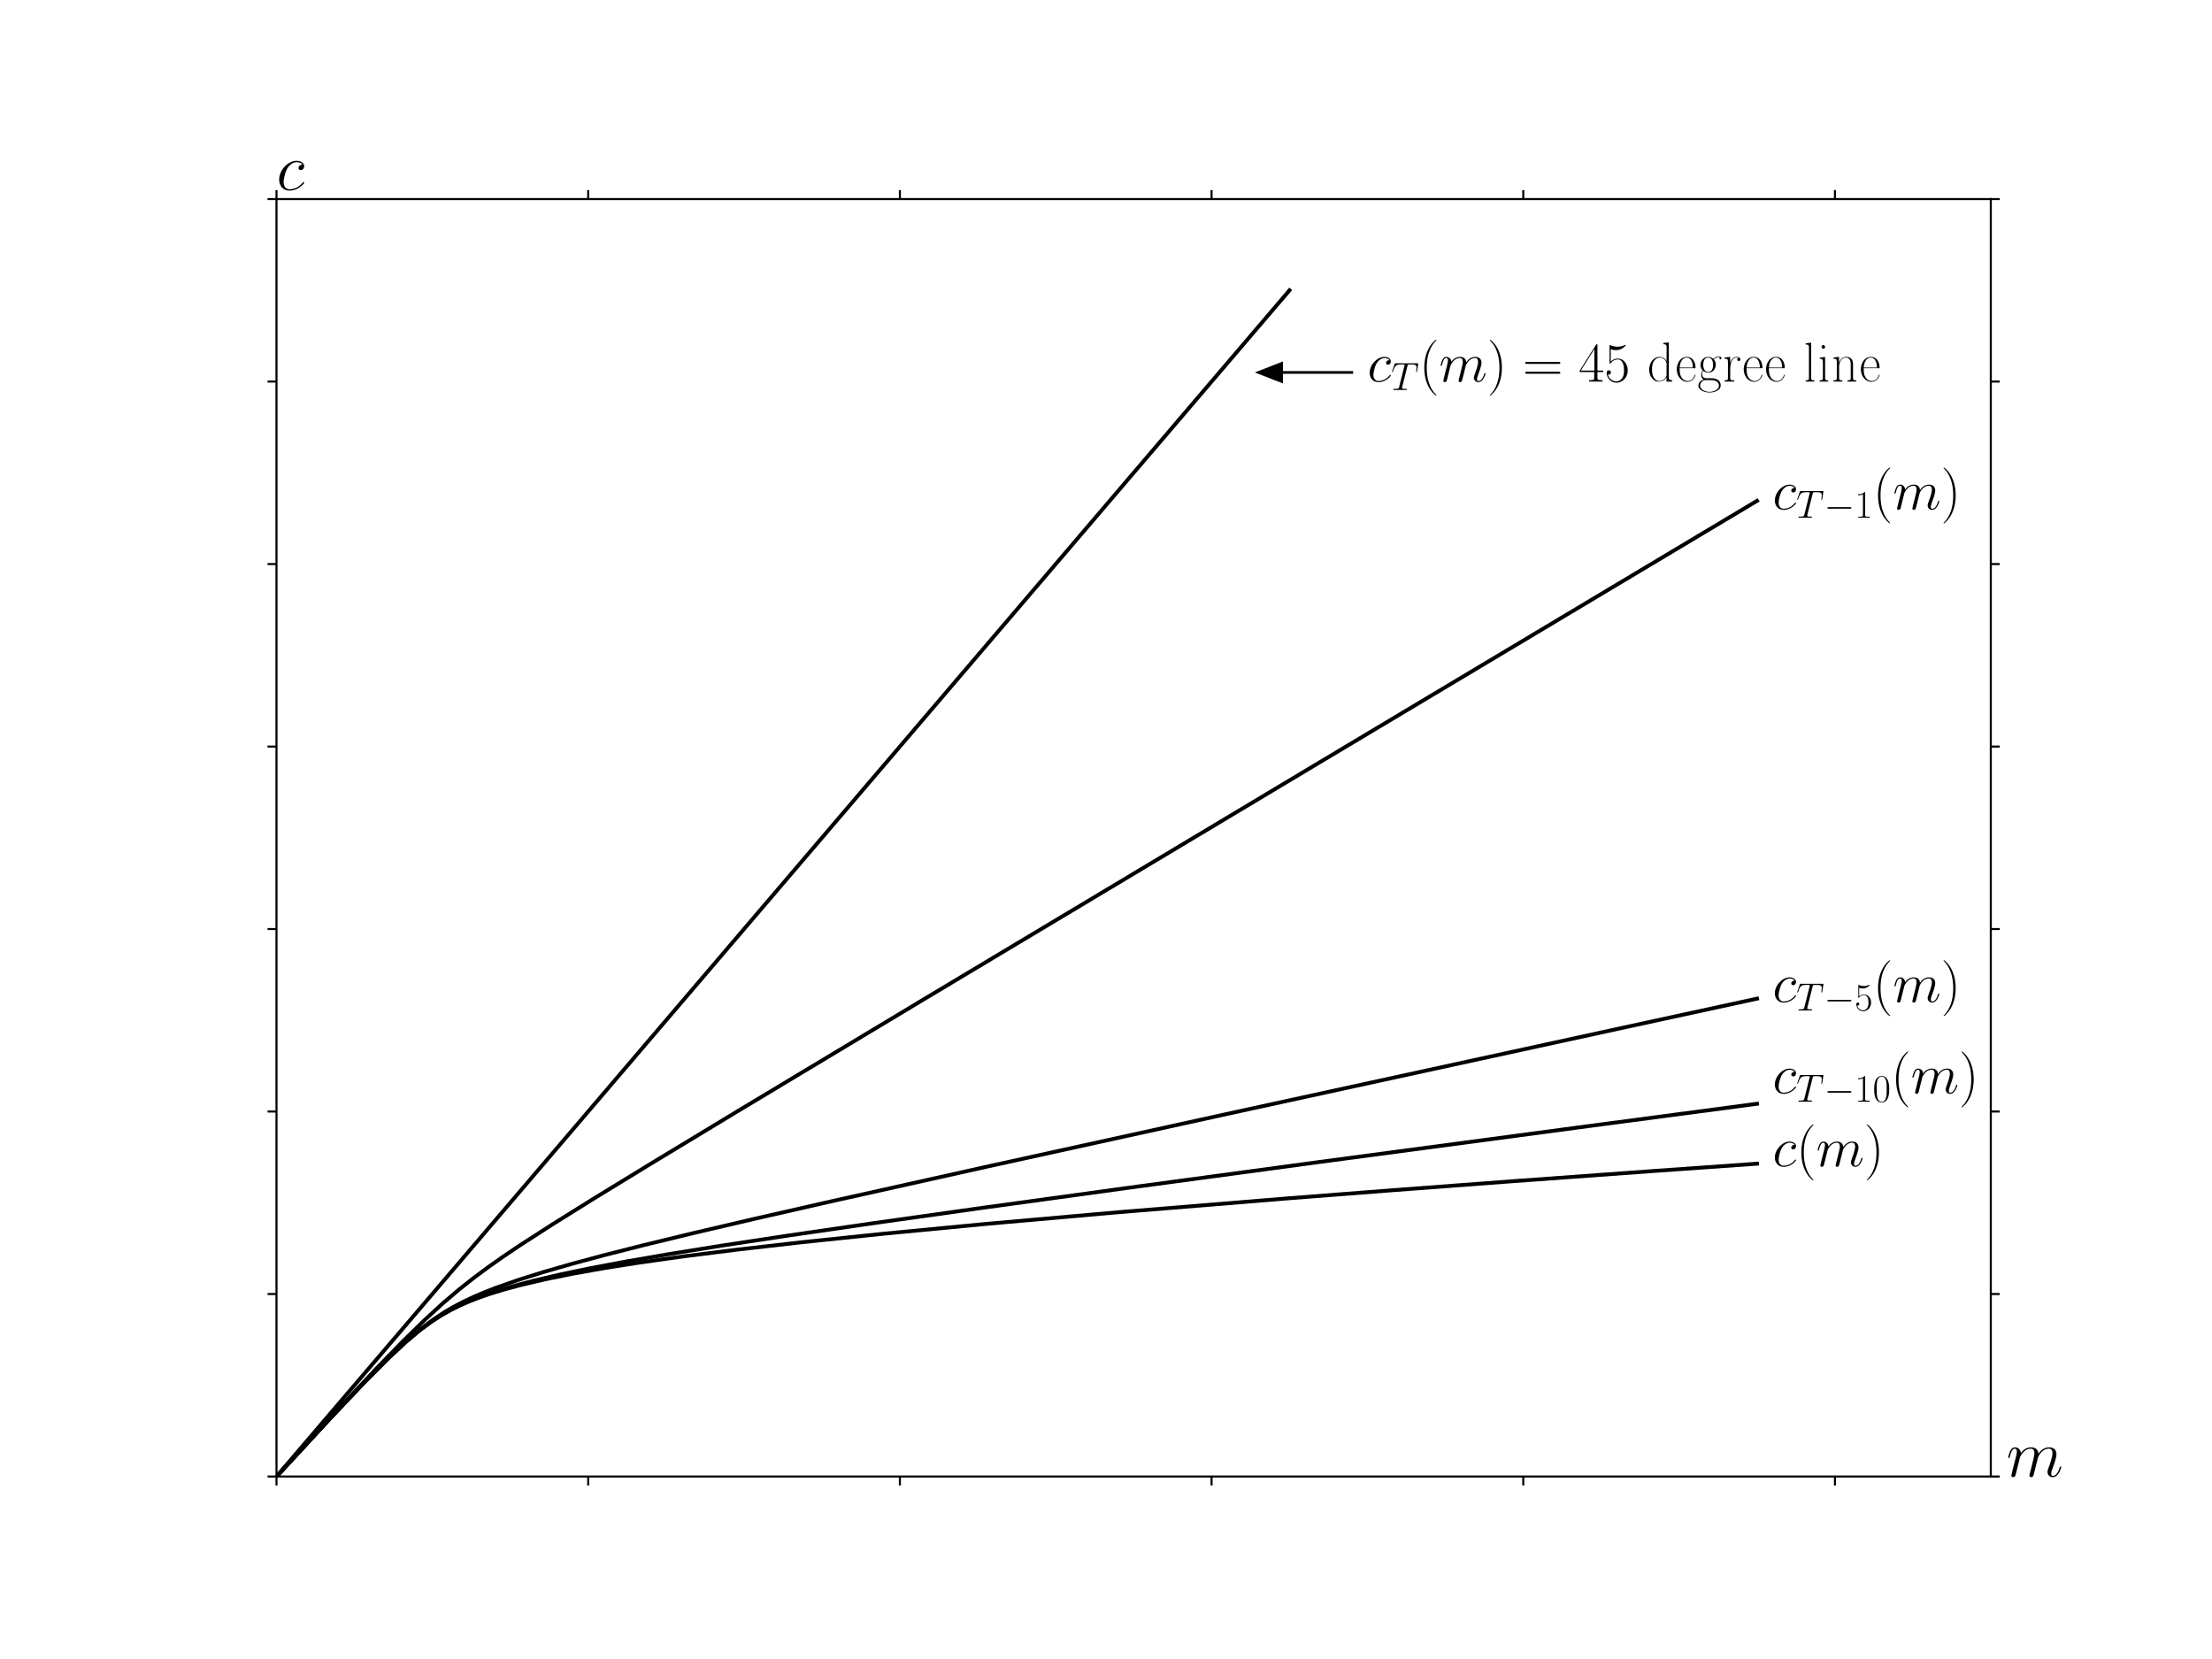
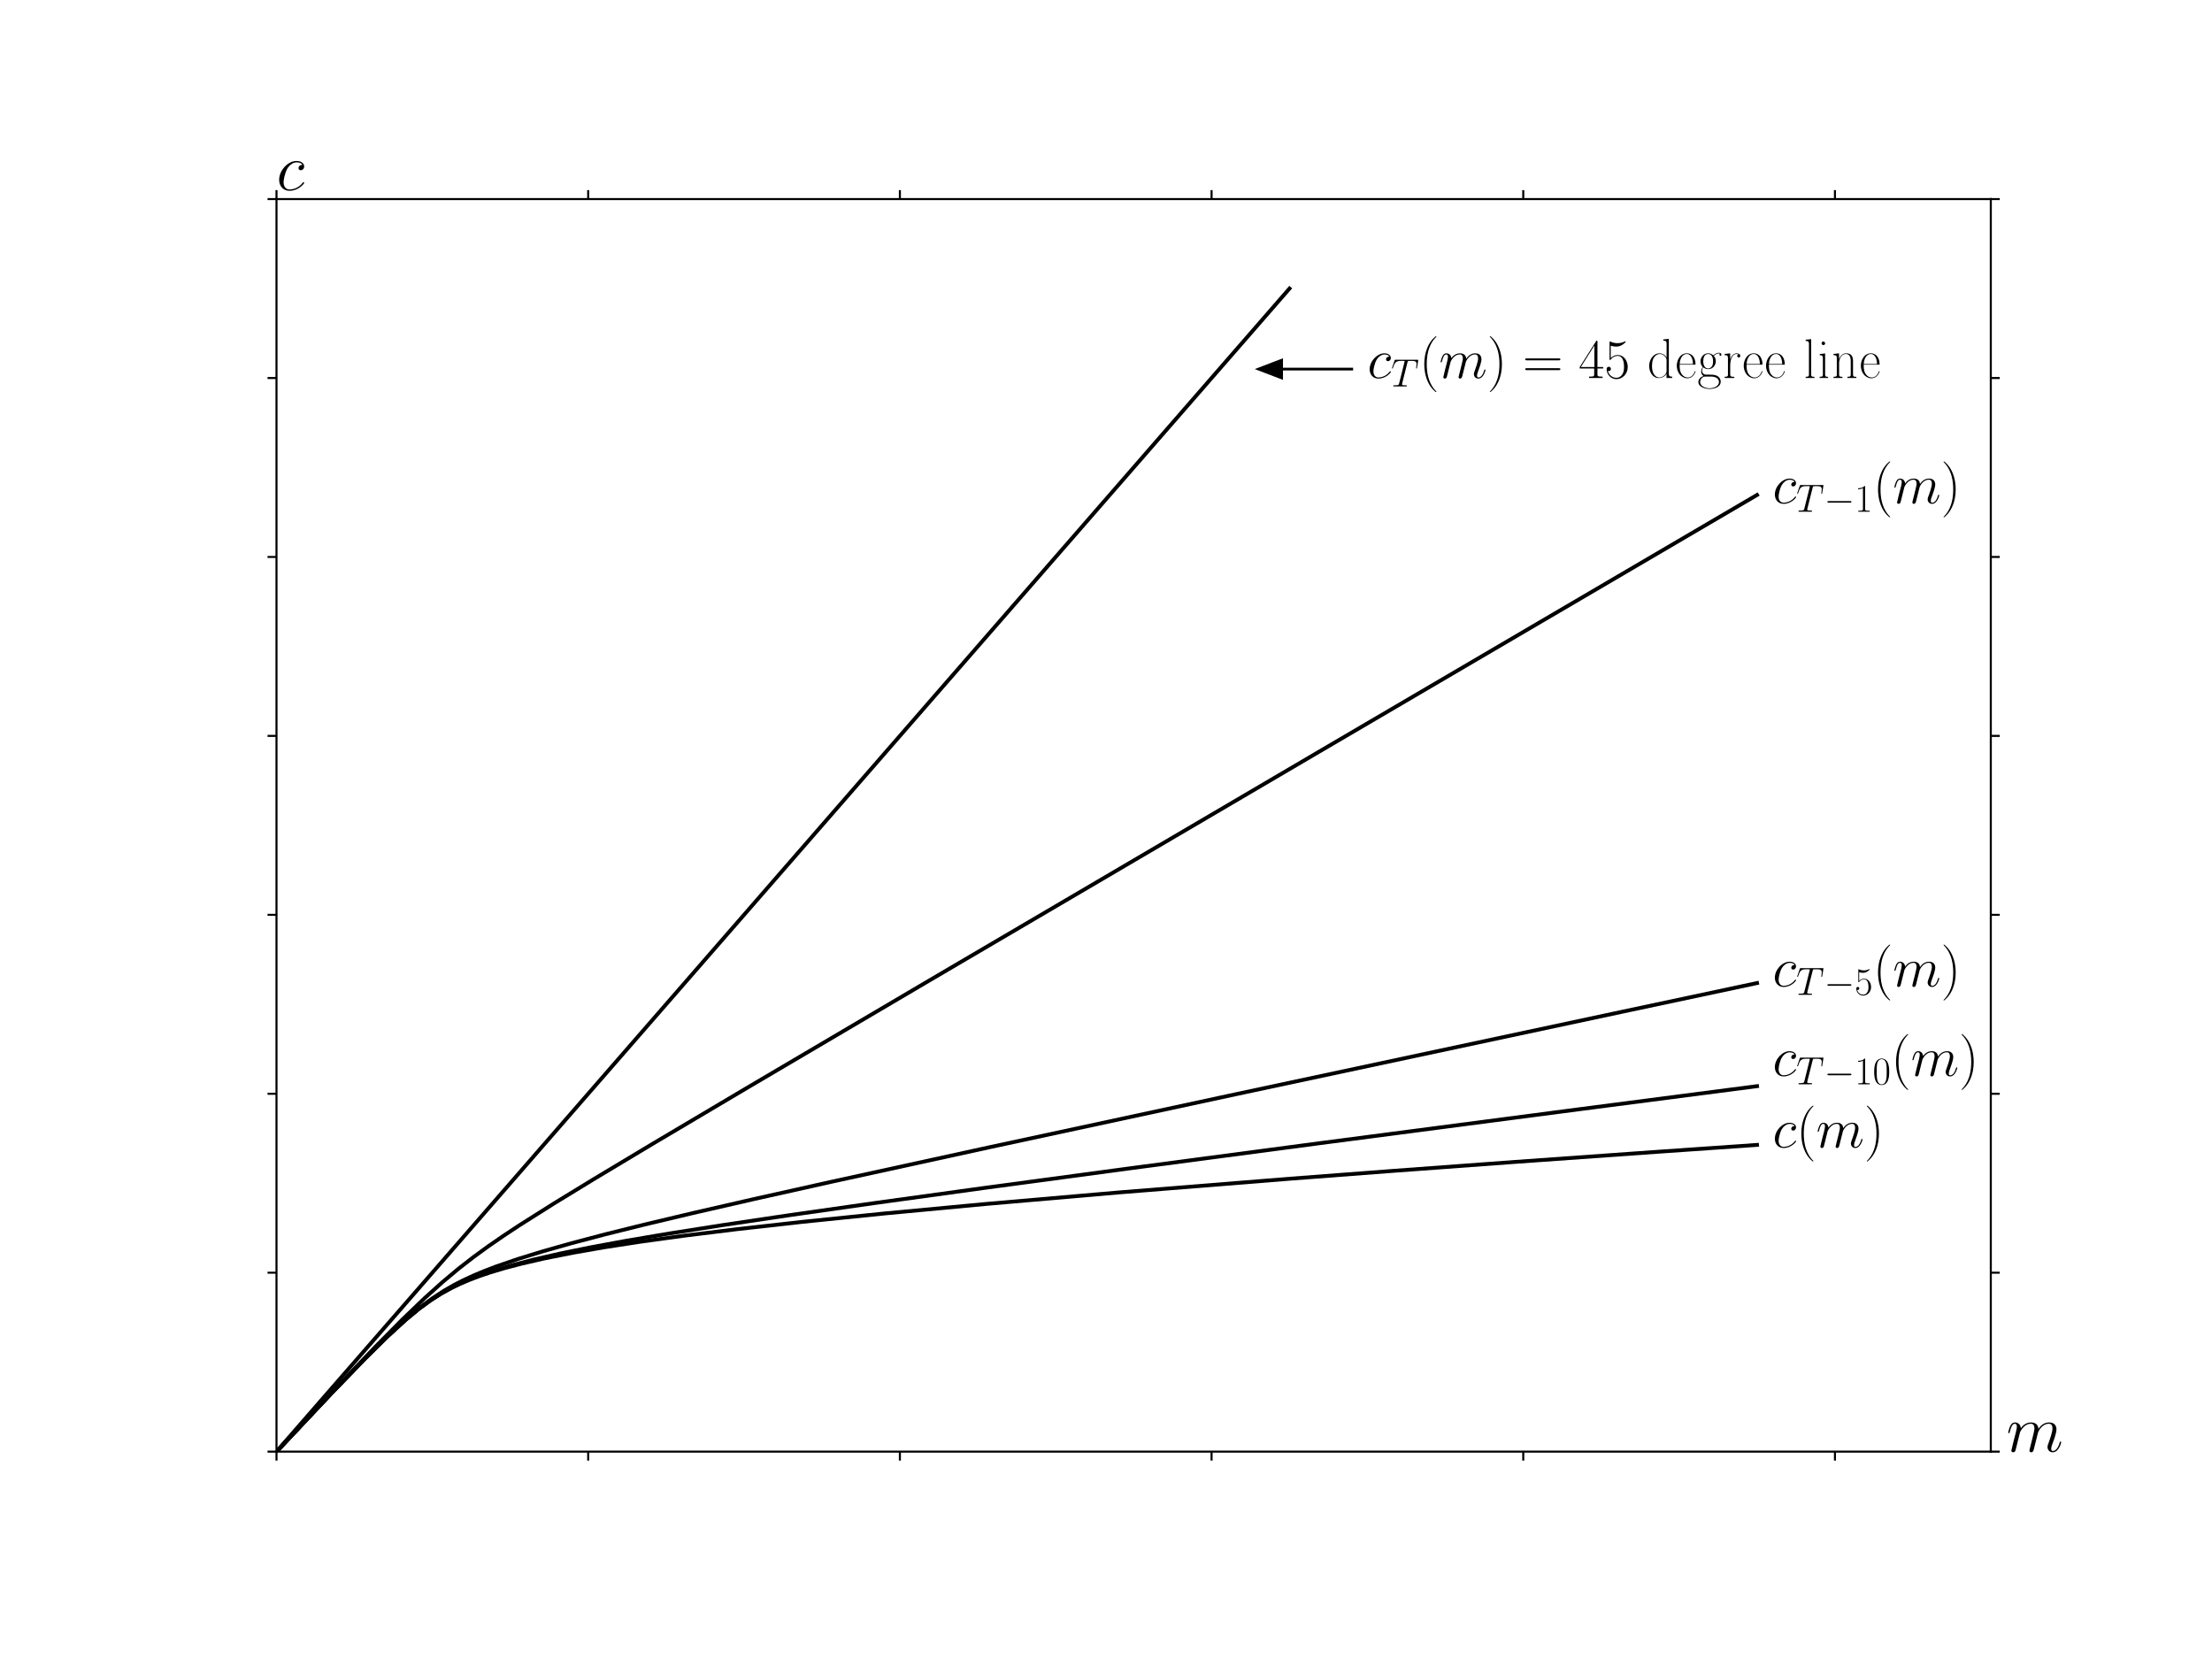
<svg xmlns="http://www.w3.org/2000/svg" xmlns:xlink="http://www.w3.org/1999/xlink" height="648pt" version="1.1" viewBox="0 0 864 648" width="864pt">
  <defs>
    <style type="text/css">*{stroke-linecap:butt;stroke-linejoin:round;}</style>
  </defs>
  <g id="figure_1">
    <g id="patch_1">
      <path d="M 0 648  L 864 648  L 864 0  L 0 0  z " style="fill:#ffffff;" />
    </g>
    <g id="axes_1">
      <g id="patch_2">
-         <path d="M 108 576.72  L 777.6 576.72  L 777.6 77.76  L 108 77.76  z " style="fill:#ffffff;" />
+         <path d="M 108 567  L 777.6 567  L 777.6 77.76  L 108 77.76  z " style="fill:#ffffff;" />
      </g>
      <g id="patch_3">
-         <path clip-path="url(#p24442eeb9d)" d="M 491.498 145.476  L 500.629 141.912  L 500.629 145.44  L 528.022 145.44  L 528.022 145.512  L 500.629 145.512  L 500.629 149.04  z " style="stroke:#000000;stroke-linejoin:miter;" />
+         <path clip-path="url(#p7141b8d6eb)" d="M 491.498 144.157  L 500.629 140.662  L 500.629 144.122  L 528.022 144.122  L 528.022 144.192  L 500.629 144.192  L 500.629 147.651  z " style="stroke:#000000;stroke-linejoin:miter;" />
      </g>
      <g id="matplotlib.axis_1">
        <g id="xtick_1">
          <g id="line2d_1">
            <defs>
-               <path d="M 0 0  L 0 3.5  " id="m786f503548" style="stroke:#000000;stroke-width:0.8;" />
+               <path d="M 0 0  L 0 3.5  " id="mf66841e0cc" style="stroke:#000000;stroke-width:0.8;" />
            </defs>
            <g>
-               <use style="stroke:#000000;stroke-width:0.8;" x="108" xlink:href="#m786f503548" y="576.72" />
+               <use style="stroke:#000000;stroke-width:0.8;" x="108" xlink:href="#mf66841e0cc" y="567" />
            </g>
          </g>
          <g id="line2d_2">
            <defs>
-               <path d="M 0 0  L 0 -3.5  " id="mce02940d1b" style="stroke:#000000;stroke-width:0.8;" />
+               <path d="M 0 0  L 0 -3.5  " id="mac76ceb3c3" style="stroke:#000000;stroke-width:0.8;" />
            </defs>
            <g>
-               <use style="stroke:#000000;stroke-width:0.8;" x="108" xlink:href="#mce02940d1b" y="77.76" />
+               <use style="stroke:#000000;stroke-width:0.8;" x="108" xlink:href="#mac76ceb3c3" y="77.76" />
            </g>
          </g>
        </g>
        <g id="xtick_2">
          <g id="line2d_3">
            <g>
-               <use style="stroke:#000000;stroke-width:0.8;" x="229.745" xlink:href="#m786f503548" y="576.72" />
+               <use style="stroke:#000000;stroke-width:0.8;" x="229.745" xlink:href="#mf66841e0cc" y="567" />
            </g>
          </g>
          <g id="line2d_4">
            <g>
-               <use style="stroke:#000000;stroke-width:0.8;" x="229.745" xlink:href="#mce02940d1b" y="77.76" />
+               <use style="stroke:#000000;stroke-width:0.8;" x="229.745" xlink:href="#mac76ceb3c3" y="77.76" />
            </g>
          </g>
        </g>
        <g id="xtick_3">
          <g id="line2d_5">
            <g>
-               <use style="stroke:#000000;stroke-width:0.8;" x="351.491" xlink:href="#m786f503548" y="576.72" />
+               <use style="stroke:#000000;stroke-width:0.8;" x="351.491" xlink:href="#mf66841e0cc" y="567" />
            </g>
          </g>
          <g id="line2d_6">
            <g>
-               <use style="stroke:#000000;stroke-width:0.8;" x="351.491" xlink:href="#mce02940d1b" y="77.76" />
+               <use style="stroke:#000000;stroke-width:0.8;" x="351.491" xlink:href="#mac76ceb3c3" y="77.76" />
            </g>
          </g>
        </g>
        <g id="xtick_4">
          <g id="line2d_7">
            <g>
-               <use style="stroke:#000000;stroke-width:0.8;" x="473.236" xlink:href="#m786f503548" y="576.72" />
+               <use style="stroke:#000000;stroke-width:0.8;" x="473.236" xlink:href="#mf66841e0cc" y="567" />
            </g>
          </g>
          <g id="line2d_8">
            <g>
-               <use style="stroke:#000000;stroke-width:0.8;" x="473.236" xlink:href="#mce02940d1b" y="77.76" />
+               <use style="stroke:#000000;stroke-width:0.8;" x="473.236" xlink:href="#mac76ceb3c3" y="77.76" />
            </g>
          </g>
        </g>
        <g id="xtick_5">
          <g id="line2d_9">
            <g>
-               <use style="stroke:#000000;stroke-width:0.8;" x="594.982" xlink:href="#m786f503548" y="576.72" />
+               <use style="stroke:#000000;stroke-width:0.8;" x="594.982" xlink:href="#mf66841e0cc" y="567" />
            </g>
          </g>
          <g id="line2d_10">
            <g>
-               <use style="stroke:#000000;stroke-width:0.8;" x="594.982" xlink:href="#mce02940d1b" y="77.76" />
+               <use style="stroke:#000000;stroke-width:0.8;" x="594.982" xlink:href="#mac76ceb3c3" y="77.76" />
            </g>
          </g>
        </g>
        <g id="xtick_6">
          <g id="line2d_11">
            <g>
-               <use style="stroke:#000000;stroke-width:0.8;" x="716.727" xlink:href="#m786f503548" y="576.72" />
+               <use style="stroke:#000000;stroke-width:0.8;" x="716.727" xlink:href="#mf66841e0cc" y="567" />
            </g>
          </g>
          <g id="line2d_12">
            <g>
-               <use style="stroke:#000000;stroke-width:0.8;" x="716.727" xlink:href="#mce02940d1b" y="77.76" />
+               <use style="stroke:#000000;stroke-width:0.8;" x="716.727" xlink:href="#mac76ceb3c3" y="77.76" />
            </g>
          </g>
        </g>
      </g>
      <g id="matplotlib.axis_2">
        <g id="ytick_1">
          <g id="line2d_13">
            <defs>
-               <path d="M 0 0  L -3.5 0  " id="mfa7a7b5e5f" style="stroke:#000000;stroke-width:0.8;" />
+               <path d="M 0 0  L -3.5 0  " id="m9e4166e7ac" style="stroke:#000000;stroke-width:0.8;" />
            </defs>
            <g>
-               <use style="stroke:#000000;stroke-width:0.8;" x="108" xlink:href="#mfa7a7b5e5f" y="576.72" />
+               <use style="stroke:#000000;stroke-width:0.8;" x="108" xlink:href="#m9e4166e7ac" y="567" />
            </g>
          </g>
          <g id="line2d_14">
            <defs>
-               <path d="M 0 0  L 3.5 0  " id="madb915e3d1" style="stroke:#000000;stroke-width:0.8;" />
+               <path d="M 0 0  L 3.5 0  " id="mcd2af3d2b5" style="stroke:#000000;stroke-width:0.8;" />
            </defs>
            <g>
-               <use style="stroke:#000000;stroke-width:0.8;" x="777.6" xlink:href="#madb915e3d1" y="576.72" />
+               <use style="stroke:#000000;stroke-width:0.8;" x="777.6" xlink:href="#mcd2af3d2b5" y="567" />
            </g>
          </g>
        </g>
        <g id="ytick_2">
          <g id="line2d_15">
            <g>
-               <use style="stroke:#000000;stroke-width:0.8;" x="108" xlink:href="#mfa7a7b5e5f" y="505.44" />
+               <use style="stroke:#000000;stroke-width:0.8;" x="108" xlink:href="#m9e4166e7ac" y="497.109" />
            </g>
          </g>
          <g id="line2d_16">
            <g>
-               <use style="stroke:#000000;stroke-width:0.8;" x="777.6" xlink:href="#madb915e3d1" y="505.44" />
+               <use style="stroke:#000000;stroke-width:0.8;" x="777.6" xlink:href="#mcd2af3d2b5" y="497.109" />
            </g>
          </g>
        </g>
        <g id="ytick_3">
          <g id="line2d_17">
            <g>
-               <use style="stroke:#000000;stroke-width:0.8;" x="108" xlink:href="#mfa7a7b5e5f" y="434.16" />
+               <use style="stroke:#000000;stroke-width:0.8;" x="108" xlink:href="#m9e4166e7ac" y="427.217" />
            </g>
          </g>
          <g id="line2d_18">
            <g>
-               <use style="stroke:#000000;stroke-width:0.8;" x="777.6" xlink:href="#madb915e3d1" y="434.16" />
+               <use style="stroke:#000000;stroke-width:0.8;" x="777.6" xlink:href="#mcd2af3d2b5" y="427.217" />
            </g>
          </g>
        </g>
        <g id="ytick_4">
          <g id="line2d_19">
            <g>
-               <use style="stroke:#000000;stroke-width:0.8;" x="108" xlink:href="#mfa7a7b5e5f" y="362.88" />
+               <use style="stroke:#000000;stroke-width:0.8;" x="108" xlink:href="#m9e4166e7ac" y="357.326" />
            </g>
          </g>
          <g id="line2d_20">
            <g>
-               <use style="stroke:#000000;stroke-width:0.8;" x="777.6" xlink:href="#madb915e3d1" y="362.88" />
+               <use style="stroke:#000000;stroke-width:0.8;" x="777.6" xlink:href="#mcd2af3d2b5" y="357.326" />
            </g>
          </g>
        </g>
        <g id="ytick_5">
          <g id="line2d_21">
            <g>
-               <use style="stroke:#000000;stroke-width:0.8;" x="108" xlink:href="#mfa7a7b5e5f" y="291.6" />
+               <use style="stroke:#000000;stroke-width:0.8;" x="108" xlink:href="#m9e4166e7ac" y="287.434" />
            </g>
          </g>
          <g id="line2d_22">
            <g>
-               <use style="stroke:#000000;stroke-width:0.8;" x="777.6" xlink:href="#madb915e3d1" y="291.6" />
+               <use style="stroke:#000000;stroke-width:0.8;" x="777.6" xlink:href="#mcd2af3d2b5" y="287.434" />
            </g>
          </g>
        </g>
        <g id="ytick_6">
          <g id="line2d_23">
            <g>
-               <use style="stroke:#000000;stroke-width:0.8;" x="108" xlink:href="#mfa7a7b5e5f" y="220.32" />
+               <use style="stroke:#000000;stroke-width:0.8;" x="108" xlink:href="#m9e4166e7ac" y="217.543" />
            </g>
          </g>
          <g id="line2d_24">
            <g>
-               <use style="stroke:#000000;stroke-width:0.8;" x="777.6" xlink:href="#madb915e3d1" y="220.32" />
+               <use style="stroke:#000000;stroke-width:0.8;" x="777.6" xlink:href="#mcd2af3d2b5" y="217.543" />
            </g>
          </g>
        </g>
        <g id="ytick_7">
          <g id="line2d_25">
            <g>
-               <use style="stroke:#000000;stroke-width:0.8;" x="108" xlink:href="#mfa7a7b5e5f" y="149.04" />
+               <use style="stroke:#000000;stroke-width:0.8;" x="108" xlink:href="#m9e4166e7ac" y="147.651" />
            </g>
          </g>
          <g id="line2d_26">
            <g>
-               <use style="stroke:#000000;stroke-width:0.8;" x="777.6" xlink:href="#madb915e3d1" y="149.04" />
+               <use style="stroke:#000000;stroke-width:0.8;" x="777.6" xlink:href="#mcd2af3d2b5" y="147.651" />
            </g>
          </g>
        </g>
        <g id="ytick_8">
          <g id="line2d_27">
            <g>
-               <use style="stroke:#000000;stroke-width:0.8;" x="108" xlink:href="#mfa7a7b5e5f" y="77.76" />
+               <use style="stroke:#000000;stroke-width:0.8;" x="108" xlink:href="#m9e4166e7ac" y="77.76" />
            </g>
          </g>
          <g id="line2d_28">
            <g>
-               <use style="stroke:#000000;stroke-width:0.8;" x="777.6" xlink:href="#madb915e3d1" y="77.76" />
+               <use style="stroke:#000000;stroke-width:0.8;" x="777.6" xlink:href="#mcd2af3d2b5" y="77.76" />
            </g>
          </g>
        </g>
      </g>
      <g id="line2d_29">
-         <path clip-path="url(#p24442eeb9d)" d="M 108 576.72  L 128.839 554.13  L 142.153 540.077  L 151.415 530.765  L 158.362 524.292  L 163.571 519.9  L 168.202 516.456  L 172.255 513.828  L 176.307 511.552  L 179.78 509.848  L 183.253 508.338  L 187.305 506.771  L 191.357 505.373  L 197.146 503.617  L 203.514 501.901  L 212.775 499.732  L 223.774 497.499  L 235.93 495.334  L 249.823 493.145  L 267.189 490.71  L 288.029 488.087  L 313.499 485.181  L 345.337 481.865  L 385.279 478.043  L 436.798 473.492  L 503.368 468.044  L 543.889 464.9  L 590.777 461.384  L 646.349 457.356  L 686.291 454.534  L 686.291 454.534  " style="fill:none;stroke:#000000;stroke-linecap:square;stroke-width:1.5;" />
+         <path clip-path="url(#p7141b8d6eb)" d="M 108 567  L 128.839 544.85  L 142.153 531.071  L 151.415 521.941  L 158.362 515.593  L 163.571 511.287  L 168.202 507.909  L 172.255 505.333  L 176.307 503.102  L 179.78 501.431  L 183.253 499.95  L 187.305 498.414  L 191.357 497.043  L 197.146 495.321  L 203.514 493.639  L 212.775 491.512  L 223.774 489.322  L 235.93 487.2  L 249.823 485.053  L 267.189 482.666  L 288.029 480.094  L 313.499 477.245  L 345.337 473.993  L 385.279 470.246  L 436.798 465.783  L 503.947 460.395  L 544.468 457.314  L 591.935 453.827  L 646.928 449.921  L 686.291 447.194  L 686.291 447.194  " style="fill:none;stroke:#000000;stroke-linecap:square;stroke-width:1.5;" />
      </g>
      <g id="line2d_30">
-         <path clip-path="url(#p24442eeb9d)" d="M 108 576.72  L 132.313 550.225  L 146.784 534.792  L 157.204 524.059  L 165.887 515.561  L 172.833 509.19  L 179.201 503.763  L 184.99 499.177  L 190.778 494.88  L 196.567 490.807  L 202.935 486.516  L 215.67 478.308  L 231.878 468.196  L 254.454 454.387  L 288.607 433.725  L 360.966 390.244  L 513.209 299.099  L 686.291 195.626  L 686.291 195.626  " style="fill:none;stroke:#000000;stroke-linecap:square;stroke-width:1.5;" />
+         <path clip-path="url(#p7141b8d6eb)" d="M 108 567  L 132.313 541.021  L 146.784 525.889  L 157.204 515.365  L 165.887 507.033  L 172.833 500.785  L 179.201 495.465  L 184.99 490.968  L 190.778 486.754  L 196.567 482.761  L 202.935 478.554  L 216.249 470.146  L 231.878 460.59  L 255.033 446.705  L 291.502 425.081  L 361.545 383.816  L 514.945 293.769  L 686.291 193.33  L 686.291 193.33  " style="fill:none;stroke:#000000;stroke-linecap:square;stroke-width:1.5;" />
      </g>
      <g id="line2d_31">
-         <path clip-path="url(#p24442eeb9d)" d="M 108 576.72  L 128.839 554.127  L 142.732 539.467  L 151.415 530.712  L 158.362 524.176  L 164.15 519.241  L 168.781 515.725  L 173.412 512.645  L 176.886 510.597  L 180.938 508.465  L 184.99 506.555  L 189.042 504.823  L 193.673 503.009  L 202.356 499.965  L 212.197 496.873  L 223.195 493.704  L 235.93 490.28  L 251.56 486.313  L 270.662 481.687  L 294.396 476.14  L 324.497 469.283  L 386.436 455.48  L 481.95 434.512  L 631.877 401.87  L 686.291 390.062  L 686.291 390.062  " style="fill:none;stroke:#000000;stroke-linecap:square;stroke-width:1.5;" />
+         <path clip-path="url(#p7141b8d6eb)" d="M 108 567  L 129.418 544.242  L 142.732 530.473  L 151.415 521.888  L 158.362 515.479  L 164.15 510.641  L 168.781 507.194  L 173.412 504.173  L 177.464 501.852  L 180.938 500.074  L 184.99 498.202  L 189.042 496.504  L 193.673 494.725  L 202.356 491.74  L 212.197 488.709  L 223.195 485.601  L 236.509 482.095  L 251.56 478.354  L 270.662 473.818  L 294.396 468.379  L 324.497 461.656  L 387.015 447.996  L 483.108 427.314  L 633.614 395.186  L 686.291 383.978  L 686.291 383.978  " style="fill:none;stroke:#000000;stroke-linecap:square;stroke-width:1.5;" />
      </g>
      <g id="line2d_32">
-         <path clip-path="url(#p24442eeb9d)" d="M 108 576.72  L 128.839 554.13  L 142.153 540.075  L 151.415 530.757  L 158.362 524.274  L 163.571 519.868  L 168.202 516.404  L 172.255 513.754  L 176.307 511.451  L 179.78 509.718  L 183.832 507.932  L 187.884 506.349  L 191.936 504.927  L 200.04 502.448  L 208.723 500.156  L 219.143 497.736  L 230.72 495.333  L 244.613 492.722  L 261.4 489.83  L 282.24 486.488  L 308.289 482.54  L 341.285 477.748  L 384.121 471.723  L 440.271 464.009  L 514.945 453.924  L 615.669 440.488  L 686.291 431.132  L 686.291 431.132  " style="fill:none;stroke:#000000;stroke-linecap:square;stroke-width:1.5;" />
+         <path clip-path="url(#p7141b8d6eb)" d="M 108 567  L 128.839 544.85  L 142.732 530.489  L 151.415 521.933  L 158.362 515.576  L 163.571 511.255  L 168.202 507.859  L 172.255 505.26  L 176.307 503.002  L 179.78 501.303  L 183.832 499.552  L 187.884 498  L 191.936 496.605  L 200.04 494.175  L 208.723 491.927  L 219.143 489.555  L 230.72 487.198  L 244.613 484.638  L 261.4 481.803  L 282.24 478.526  L 308.868 474.57  L 341.863 469.875  L 384.7 463.97  L 440.85 456.408  L 515.524 446.52  L 617.405 433.195  L 686.291 424.248  L 686.291 424.248  " style="fill:none;stroke:#000000;stroke-linecap:square;stroke-width:1.5;" />
      </g>
      <g id="line2d_33">
-         <path clip-path="url(#p24442eeb9d)" d="M 108 576.72  L 503.673 113.4  L 503.673 113.4  " style="fill:none;stroke:#000000;stroke-linecap:square;stroke-width:1.5;" />
+         <path clip-path="url(#p7141b8d6eb)" d="M 108 567  L 503.673 112.706  L 503.673 112.706  " style="fill:none;stroke:#000000;stroke-linecap:square;stroke-width:1.5;" />
      </g>
      <g id="patch_4">
-         <path d="M 108 576.72  L 108 77.76  " style="fill:none;stroke:#000000;stroke-linecap:square;stroke-linejoin:miter;stroke-width:0.8;" />
+         <path d="M 108 567  L 108 77.76  " style="fill:none;stroke:#000000;stroke-linecap:square;stroke-linejoin:miter;stroke-width:0.8;" />
      </g>
      <g id="patch_5">
-         <path d="M 777.6 576.72  L 777.6 77.76  " style="fill:none;stroke:#000000;stroke-linecap:square;stroke-linejoin:miter;stroke-width:0.8;" />
+         <path d="M 777.6 567  L 777.6 77.76  " style="fill:none;stroke:#000000;stroke-linecap:square;stroke-linejoin:miter;stroke-width:0.8;" />
      </g>
      <g id="patch_6">
-         <path d="M 108 576.72  L 777.6 576.72  " style="fill:none;stroke:#000000;stroke-linecap:square;stroke-linejoin:miter;stroke-width:0.8;" />
+         <path d="M 108 567  L 777.6 567  " style="fill:none;stroke:#000000;stroke-linecap:square;stroke-linejoin:miter;stroke-width:0.8;" />
      </g>
      <g id="patch_7">
        <path d="M 108 77.76  L 777.6 77.76  " style="fill:none;stroke:#000000;stroke-linecap:square;stroke-linejoin:miter;stroke-width:0.8;" />
      </g>
      <g id="text_1">
-         <g transform="translate(534.1091 149.04)scale(0.22 -0.22)">
+         <g transform="translate(534.1091 147.6514)scale(0.22 -0.22)">
          <defs>
            <path d="M 2502 2431  C 2381 2431 2323 2431 2234 2355  C 2195 2323 2125 2227 2125 2125  C 2125 1997 2221 1920 2342 1920  C 2496 1920 2669 2044 2669 2292  C 2669 2588 2374 2816 1933 2816  C 1094 2816 256 1903 256 996  C 256 441 602 -64 1254 -64  C 2125 -64 2675 622 2675 706  C 2675 744 2637 776 2611 776  C 2592 776 2586 770 2528 713  C 2118 162 1510 64 1267 64  C 826 64 685 446 685 764  C 685 988 794 1605 1024 2039  C 1190 2338 1536 2682 1939 2682  C 2022 2682 2374 2682 2502 2431  z " id="CMMI12-63" transform="scale(0.015625)" />
            <path d="M 2669 3910  C 2707 4064 2720 4121 2816 4147  C 2867 4160 3078 4160 3213 4160  C 3853 4160 4154 4134 4154 3634  C 4154 3537 4128 3295 4090 3057  L 4083 2980  C 4083 2954 4109 2916 4147 2916  C 4211 2916 4211 2948 4230 3050  L 4416 4184  C 4429 4243 4429 4256 4429 4275  C 4429 4345 4390 4345 4262 4345  L 762 4345  C 614 4345 608 4339 570 4224  L 179 3070  C 173 3056 154 2986 154 2980  C 154 2948 179 2916 218 2916  C 269 2916 282 2941 307 3024  C 576 3801 710 4160 1562 4160  L 1990 4160  C 2144 4160 2208 4160 2208 4089  C 2208 4069 2208 4057 2176 3941  L 1318 499  C 1254 249 1242 185 563 185  C 403 185 358 185 358 64  C 358 0 429 0 461 0  C 621 0 787 0 947 0  L 1946 0  C 2106 0 2278 0 2438 0  C 2509 0 2573 0 2573 121  C 2573 185 2528 185 2362 185  C 1786 185 1786 243 1786 339  C 1786 346 1786 391 1811 494  L 2669 3910  z " id="CMMI12-54" transform="scale(0.015625)" />
            <path d="M 1958 -1561  C 1958 -1555 1958 -1542 1939 -1523  C 1645 -1224 858 -407 858 1581  C 858 3569 1632 4379 1946 4697  C 1946 4704 1958 4717 1958 4736  C 1958 4755 1939 4768 1914 4768  C 1843 4768 1299 4296 986 3594  C 666 2887 576 2199 576 1588  C 576 1128 621 351 1005 -471  C 1312 -1135 1837 -1600 1914 -1600  C 1946 -1600 1958 -1587 1958 -1561  z " id="CMR17-28" transform="scale(0.015625)" />
            <path d="M 1318 1871  C 1331 1910 1491 2229 1728 2433  C 1894 2586 2112 2689 2362 2689  C 2618 2689 2707 2497 2707 2242  C 2707 2203 2707 2076 2630 1775  L 2470 1118  C 2419 926 2298 453 2285 383  C 2259 287 2221 121 2221 96  C 2221 6 2291 -64 2387 -64  C 2579 -64 2611 83 2669 313  L 3053 1839  C 3066 1890 3398 2689 4102 2689  C 4358 2689 4448 2497 4448 2242  C 4448 1884 4198 1188 4058 805  C 4000 651 3968 568 3968 453  C 3968 166 4166 -64 4474 -64  C 5069 -64 5293 875 5293 913  C 5293 945 5267 971 5229 971  C 5171 971 5165 952 5133 843  C 4986 332 4749 64 4493 64  C 4429 64 4326 64 4326 269  C 4326 436 4403 640 4429 710  C 4544 1018 4832 1773 4832 2145  C 4832 2528 4608 2816 4122 2816  C 3693 2816 3347 2574 3091 2197  C 3072 2542 2861 2816 2381 2816  C 1811 2816 1510 2415 1395 2255  C 1376 2618 1114 2816 832 2816  C 646 2816 499 2727 378 2484  C 262 2254 173 1865 173 1839  C 173 1814 198 1782 243 1782  C 294 1782 301 1788 339 1935  C 435 2312 557 2689 813 2689  C 960 2689 1011 2586 1011 2395  C 1011 2254 947 2005 902 1807  L 723 1118  C 698 996 627 709 595 594  C 550 428 480 128 480 96  C 480 6 550 -64 646 -64  C 723 -64 813 -26 864 70  C 877 102 934 326 966 453  L 1107 1028  L 1318 1871  z " id="CMMI12-6d" transform="scale(0.015625)" />
            <path d="M 1683 1581  C 1683 2040 1638 2817 1254 3639  C 947 4303 422 4768 346 4768  C 326 4768 301 4761 301 4729  C 301 4717 307 4710 314 4697  C 621 4378 1402 3568 1402 1584  C 1402 -407 627 -1217 314 -1537  C 307 -1549 301 -1556 301 -1568  C 301 -1600 326 -1600 346 -1600  C 416 -1600 960 -1128 1274 -426  C 1594 281 1683 969 1683 1581  z " id="CMR17-29" transform="scale(0.015625)" />
            <path d="M 4115 2017  C 4211 2017 4307 2017 4307 2125  C 4307 2240 4198 2240 4090 2240  L 512 2240  C 403 2240 294 2240 294 2125  C 294 2017 390 2017 486 2017  L 4115 2017  z M 4090 896  C 4198 896 4307 896 4307 1011  C 4307 1119 4211 1119 4115 1119  L 486 1119  C 390 1119 294 1119 294 1011  C 294 896 403 896 512 896  L 4090 896  z " id="CMR17-3d" transform="scale(0.015625)" />
            <path d="M 2150 4122  C 2150 4256 2144 4256 2029 4256  L 128 1254  L 128 1088  L 1779 1088  L 1779 457  C 1779 224 1766 160 1318 160  L 1197 160  L 1197 0  C 1402 0 1747 0 1965 0  C 2182 0 2528 0 2733 0  L 2733 160  L 2611 160  C 2163 160 2150 224 2150 457  L 2150 1088  L 2803 1088  L 2803 1254  L 2150 1254  L 2150 4122  z M 1798 3703  L 1798 1254  L 256 1254  L 1798 3703  z " id="CMR17-34" transform="scale(0.015625)" />
            <path d="M 730 3692  C 794 3666 1056 3584 1325 3584  C 1920 3584 2246 3911 2432 4100  C 2432 4157 2432 4192 2394 4192  C 2387 4192 2374 4192 2323 4163  C 2099 4058 1837 3973 1517 3973  C 1325 3973 1037 3999 723 4139  C 653 4171 640 4171 634 4171  C 602 4171 595 4164 595 4037  L 595 2203  C 595 2089 595 2057 659 2057  C 691 2057 704 2070 736 2114  C 941 2401 1222 2522 1542 2522  C 1766 2522 2246 2382 2246 1289  C 2246 1085 2246 715 2054 421  C 1894 159 1645 25 1370 25  C 947 25 518 320 403 814  C 429 807 480 795 506 795  C 589 795 749 840 749 1038  C 749 1210 627 1280 506 1280  C 358 1280 262 1190 262 1011  C 262 454 704 -128 1382 -128  C 2042 -128 2669 440 2669 1264  C 2669 2030 2170 2624 1549 2624  C 1222 2624 947 2503 730 2274  L 730 3692  z " id="CMR17-35" transform="scale(0.015625)" />
            <path d="M 1882 4397  L 1882 4256  L 1952 4256  C 2150 4256 2259 4198 2259 3955  L 2253 2323  C 2131 2617 1766 2816 1459 2816  C 710 2816 269 2052 269 1373  C 269 731 653 0 1338 0  L 1395 0  C 1741 0 2118 204 2246 507  L 2253 0  L 2893 0  L 2893 160  L 2816 160  C 2605 160 2515 237 2515 461  L 2515 4467  L 1882 4397  z M 595 1245  L 595 1341  C 595 1783 659 2310 1056 2593  C 1190 2689 1344 2740 1498 2740  C 1862 2740 2259 2393 2259 2021  C 2259 1951 2253 1874 2253 1804  L 2253 770  C 2253 424 1811 58 1440 58  C 947 58 678 558 621 981  C 608 1072 608 1155 595 1245  z " id="SFRM3583-64" transform="scale(0.015625)" />
            <path d="M 563 1524  L 2246 1524  C 2259 1524 2285 1517 2310 1517  C 2355 1517 2374 1543 2374 1581  C 2374 2154 2099 2816 1382 2816  C 614 2816 237 2031 237 1405  C 237 778 589 70 1350 -26  C 1376 -26 1402 -32 1427 -32  C 1869 -32 2208 273 2355 686  C 2362 705 2368 730 2368 749  C 2368 768 2362 787 2336 787  C 2272 787 2266 686 2246 628  C 2118 324 1843 57 1485 57  C 1216 57 960 210 813 425  C 576 742 563 1149 563 1524  z M 570 1600  C 582 2103 832 2740 1370 2740  C 1818 2740 2010 2264 2061 1890  C 2067 1793 2067 1697 2080 1600  L 570 1600  z " id="SFRM3583-65" transform="scale(0.015625)" />
            <path d="M 659 1252  L 659 1246  C 531 1119 474 909 474 731  C 474 503 570 358 749 218  C 448 167 154 -130 154 -457  C 154 -1004 896 -1248 1421 -1248  C 1933 -1248 2701 -1055 2701 -419  C 2701 -66 2464 204 2138 307  C 1907 384 1658 384 1414 384  L 1222 384  C 1165 384 1107 384 1050 384  C 742 384 582 580 582 848  C 582 965 646 1200 710 1200  L 717 1200  C 755 1200 870 1106 947 1075  C 1050 1031 1158 1012 1274 1012  C 1805 1012 2144 1462 2144 1918  C 2144 2125 2067 2375 1914 2525  L 1914 2532  C 2086 2679 2266 2804 2490 2804  C 2534 2804 2579 2794 2624 2771  C 2586 2744 2554 2704 2554 2651  C 2554 2584 2611 2537 2669 2537  C 2746 2537 2784 2592 2784 2654  C 2784 2818 2630 2880 2502 2880  C 2291 2880 2086 2781 1920 2634  C 1907 2620 1882 2599 1862 2599  C 1824 2599 1696 2706 1613 2749  C 1504 2793 1389 2819 1274 2819  C 742 2819 397 2356 397 1899  C 397 1683 480 1398 659 1252  z M 358 -509  L 358 -458  C 358 -219 506 18 717 115  C 826 167 941 167 1062 167  L 1594 167  C 1958 167 2502 39 2502 -460  C 2502 -960 1850 -1172 1434 -1172  C 1005 -1172 422 -972 358 -509  z M 710 1787  L 710 1868  C 710 2212 787 2737 1267 2737  C 1683 2737 1830 2324 1830 1937  C 1830 1669 1805 1319 1523 1163  C 1446 1113 1357 1088 1274 1088  C 896 1088 749 1450 710 1787  z " id="SFRM3583-67" transform="scale(0.015625)" />
            <path d="M 288 2746  L 288 2605  L 352 2605  C 557 2605 666 2560 666 2275  L 666 361  C 666 154 512 141 288 141  L 288 0  L 1389 0  L 1389 141  L 1261 141  C 1075 141 922 160 922 407  L 922 1350  C 922 1900 1037 2740 1658 2740  C 1728 2740 1798 2721 1862 2695  C 1786 2663 1722 2611 1722 2520  C 1722 2430 1792 2339 1901 2339  C 1997 2339 2074 2423 2074 2519  C 2074 2732 1837 2816 1664 2816  C 1274 2816 979 2435 922 2080  L 915 2816  L 288 2746  z " id="SFRM3583-72" transform="scale(0.015625)" />
            <path d="M 307 4365  L 307 4224  L 384 4224  C 608 4224 678 4121 678 3911  L 678 372  C 678 180 595 141 307 141  L 307 0  L 1306 0  L 1306 141  L 1203 141  C 1062 141 934 160 934 365  L 934 4435  L 307 4365  z " id="SFRM3583-6c" transform="scale(0.015625)" />
            <path d="M 326 2735  L 326 2593  L 358 2593  C 563 2593 678 2561 678 2251  L 678 360  C 678 154 531 141 307 141  L 307 0  L 1274 0  L 1274 141  L 1190 141  C 1056 141 934 154 934 373  L 934 2805  L 326 2735  z M 698 4160  C 595 4160 531 4045 531 3962  C 531 3866 608 3751 730 3751  C 858 3751 934 3857 934 3952  C 934 4046 858 4160 736 4160  C 723 4160 710 4160 698 4160  z " id="SFRM3583-69" transform="scale(0.015625)" />
            <path d="M 301 2746  L 301 2605  L 365 2605  C 570 2605 678 2560 678 2275  L 678 361  C 678 154 525 141 301 141  L 301 0  L 1318 0  L 1318 141  L 1229 141  C 1082 141 941 160 941 361  L 941 1777  C 979 2217 1203 2740 1709 2740  C 2112 2740 2266 2417 2266 1951  L 2266 361  C 2266 154 2112 141 1888 141  L 1888 0  L 2906 0  L 2906 141  L 2803 141  C 2656 141 2528 160 2528 386  L 2528 1885  C 2528 2299 2451 2816 1760 2816  C 1414 2816 1178 2629 1024 2352  C 986 2281 947 2204 934 2126  L 928 2816  L 301 2746  z " id="SFRM3583-6e" transform="scale(0.015625)" />
          </defs>
          <use transform="scale(0.996264)" xlink:href="#CMMI12-63" />
          <use transform="translate(41.98323 -14.94392)scale(0.697382)" xlink:href="#CMMI12-54" />
          <use transform="translate(91.98769 0)scale(0.996264)" xlink:href="#CMR17-28" />
          <use transform="translate(127.2685 0)scale(0.996264)" xlink:href="#CMMI12-6d" />
          <use transform="translate(212.5957 0)scale(0.996264)" xlink:href="#CMR17-29" />
          <use transform="translate(275.5505 0)scale(0.996264)" xlink:href="#CMR17-3d" />
          <use transform="translate(374.9393 0)scale(0.996264)" xlink:href="#CMR17-34" />
          <use transform="translate(420.6297 0)scale(0.996264)" xlink:href="#CMR17-35" />
          <use transform="translate(496.0185 0)scale(0.996264)" xlink:href="#SFRM3583-64" />
          <use transform="translate(545.5569 0)scale(0.996264)" xlink:href="#SFRM3583-65" />
          <use transform="translate(585.1753 0)scale(0.996264)" xlink:href="#SFRM3583-67" />
          <use transform="translate(629.7538 0)scale(0.996264)" xlink:href="#SFRM3583-72" />
          <use transform="translate(664.4121 0)scale(0.996264)" xlink:href="#SFRM3583-65" />
          <use transform="translate(704.0305 0)scale(0.996264)" xlink:href="#SFRM3583-65" />
          <use transform="translate(773.3472 0)scale(0.996264)" xlink:href="#SFRM3583-6c" />
          <use transform="translate(798.0856 0)scale(0.996264)" xlink:href="#SFRM3583-69" />
          <use transform="translate(822.8239 0)scale(0.996264)" xlink:href="#SFRM3583-6e" />
          <use transform="translate(872.3623 0)scale(0.996264)" xlink:href="#SFRM3583-65" />
        </g>
      </g>
      <g id="text_2">
-         <g transform="translate(692.3782 198.936)scale(0.22 -0.22)">
+         <g transform="translate(692.3782 196.5754)scale(0.22 -0.22)">
          <defs>
            <path d="M 4218 1472  C 4326 1472 4442 1472 4442 1600  C 4442 1728 4326 1728 4218 1728  L 755 1728  C 646 1728 531 1728 531 1600  C 531 1472 646 1472 755 1472  L 4218 1472  z " id="CMSY10-0" transform="scale(0.015625)" />
            <path d="M 1702 4058  C 1702 4192 1696 4192 1606 4192  C 1357 3916 979 3827 621 3827  C 602 3827 570 3827 563 3808  C 557 3795 557 3782 557 3648  C 755 3648 1088 3686 1344 3839  L 1344 461  C 1344 236 1331 160 781 160  L 589 160  L 589 0  C 896 0 1216 0 1523 0  C 1830 0 2150 0 2458 0  L 2458 160  L 2266 160  C 1715 160 1702 230 1702 458  L 1702 4058  z " id="CMR17-31" transform="scale(0.015625)" />
          </defs>
          <use transform="scale(0.996264)" xlink:href="#CMMI12-63" />
          <use transform="translate(41.98323 -14.94392)scale(0.697382)" xlink:href="#CMMI12-54" />
          <use transform="translate(91.48956 -14.94392)scale(0.697382)" xlink:href="#CMSY10-0" />
          <use transform="translate(145.7305 -14.94392)scale(0.697382)" xlink:href="#CMR17-31" />
          <use transform="translate(178.2119 0)scale(0.996264)" xlink:href="#CMR17-28" />
          <use transform="translate(213.4926 0)scale(0.996264)" xlink:href="#CMMI12-6d" />
          <use transform="translate(298.8199 0)scale(0.996264)" xlink:href="#CMR17-29" />
        </g>
      </g>
      <g id="text_3">
-         <g transform="translate(692.3782 391.392)scale(0.22 -0.22)">
+         <g transform="translate(692.3782 385.2823)scale(0.22 -0.22)">
          <use transform="scale(0.996264)" xlink:href="#CMMI12-63" />
          <use transform="translate(41.98323 -14.94392)scale(0.697382)" xlink:href="#CMMI12-54" />
          <use transform="translate(91.48956 -14.94392)scale(0.697382)" xlink:href="#CMSY10-0" />
          <use transform="translate(145.7305 -14.94392)scale(0.697382)" xlink:href="#CMR17-35" />
          <use transform="translate(178.2119 0)scale(0.996264)" xlink:href="#CMR17-28" />
          <use transform="translate(213.4926 0)scale(0.996264)" xlink:href="#CMMI12-6d" />
          <use transform="translate(298.8199 0)scale(0.996264)" xlink:href="#CMR17-29" />
        </g>
      </g>
      <g id="text_4">
-         <g transform="translate(692.3782 427.032)scale(0.22 -0.22)">
+         <g transform="translate(692.3782 420.228)scale(0.22 -0.22)">
          <defs>
            <path d="M 2688 2025  C 2688 2416 2682 3080 2413 3591  C 2176 4039 1798 4198 1466 4198  C 1158 4198 768 4058 525 3597  C 269 3118 243 2524 243 2025  C 243 1661 250 1106 448 619  C 723 -39 1216 -128 1466 -128  C 1760 -128 2208 -7 2470 600  C 2662 1042 2688 1559 2688 2025  z M 1466 -26  C 1056 -26 813 325 723 812  C 653 1188 653 1738 653 2096  C 653 2588 653 2997 736 3387  C 858 3929 1216 4096 1466 4096  C 1728 4096 2067 3923 2189 3400  C 2272 3036 2278 2607 2278 2096  C 2278 1680 2278 1169 2202 792  C 2067 95 1690 -26 1466 -26  z " id="CMR17-30" transform="scale(0.015625)" />
          </defs>
          <use transform="scale(0.996264)" xlink:href="#CMMI12-63" />
          <use transform="translate(41.98323 -14.94392)scale(0.697382)" xlink:href="#CMMI12-54" />
          <use transform="translate(91.48956 -14.94392)scale(0.697382)" xlink:href="#CMSY10-0" />
          <use transform="translate(145.7305 -14.94392)scale(0.697382)" xlink:href="#CMR17-31" />
          <use transform="translate(177.7137 -14.94392)scale(0.697382)" xlink:href="#CMR17-30" />
          <use transform="translate(210.195 0)scale(0.996264)" xlink:href="#CMR17-28" />
          <use transform="translate(245.4758 0)scale(0.996264)" xlink:href="#CMMI12-6d" />
          <use transform="translate(330.803 0)scale(0.996264)" xlink:href="#CMR17-29" />
        </g>
      </g>
      <g id="text_5">
-         <g transform="translate(692.3782 455.544)scale(0.22 -0.22)">
+         <g transform="translate(692.3782 448.1846)scale(0.22 -0.22)">
          <use transform="scale(0.996264)" xlink:href="#CMMI12-63" />
          <use transform="translate(41.98323 0)scale(0.996264)" xlink:href="#CMR17-28" />
          <use transform="translate(77.264 0)scale(0.996264)" xlink:href="#CMMI12-6d" />
          <use transform="translate(162.5912 0)scale(0.996264)" xlink:href="#CMR17-29" />
        </g>
      </g>
      <g id="text_6">
-         <g transform="translate(108 74.196)scale(0.26 -0.26)">
+         <g transform="translate(108 74.26543)scale(0.26 -0.26)">
          <use transform="scale(0.996264)" xlink:href="#CMMI12-63" />
        </g>
      </g>
      <g id="text_7">
-         <g transform="translate(783.6873 576.72)scale(0.26 -0.26)">
+         <g transform="translate(783.6873 567)scale(0.26 -0.26)">
          <use transform="scale(0.996264)" xlink:href="#CMMI12-6d" />
        </g>
      </g>
    </g>
  </g>
  <defs>
-     <clipPath id="p24442eeb9d">
-       <rect height="498.96" width="669.6" x="108" y="77.76" />
+     <clipPath id="p7141b8d6eb">
+       <rect height="489.24" width="669.6" x="108" y="77.76" />
    </clipPath>
  </defs>
</svg>
